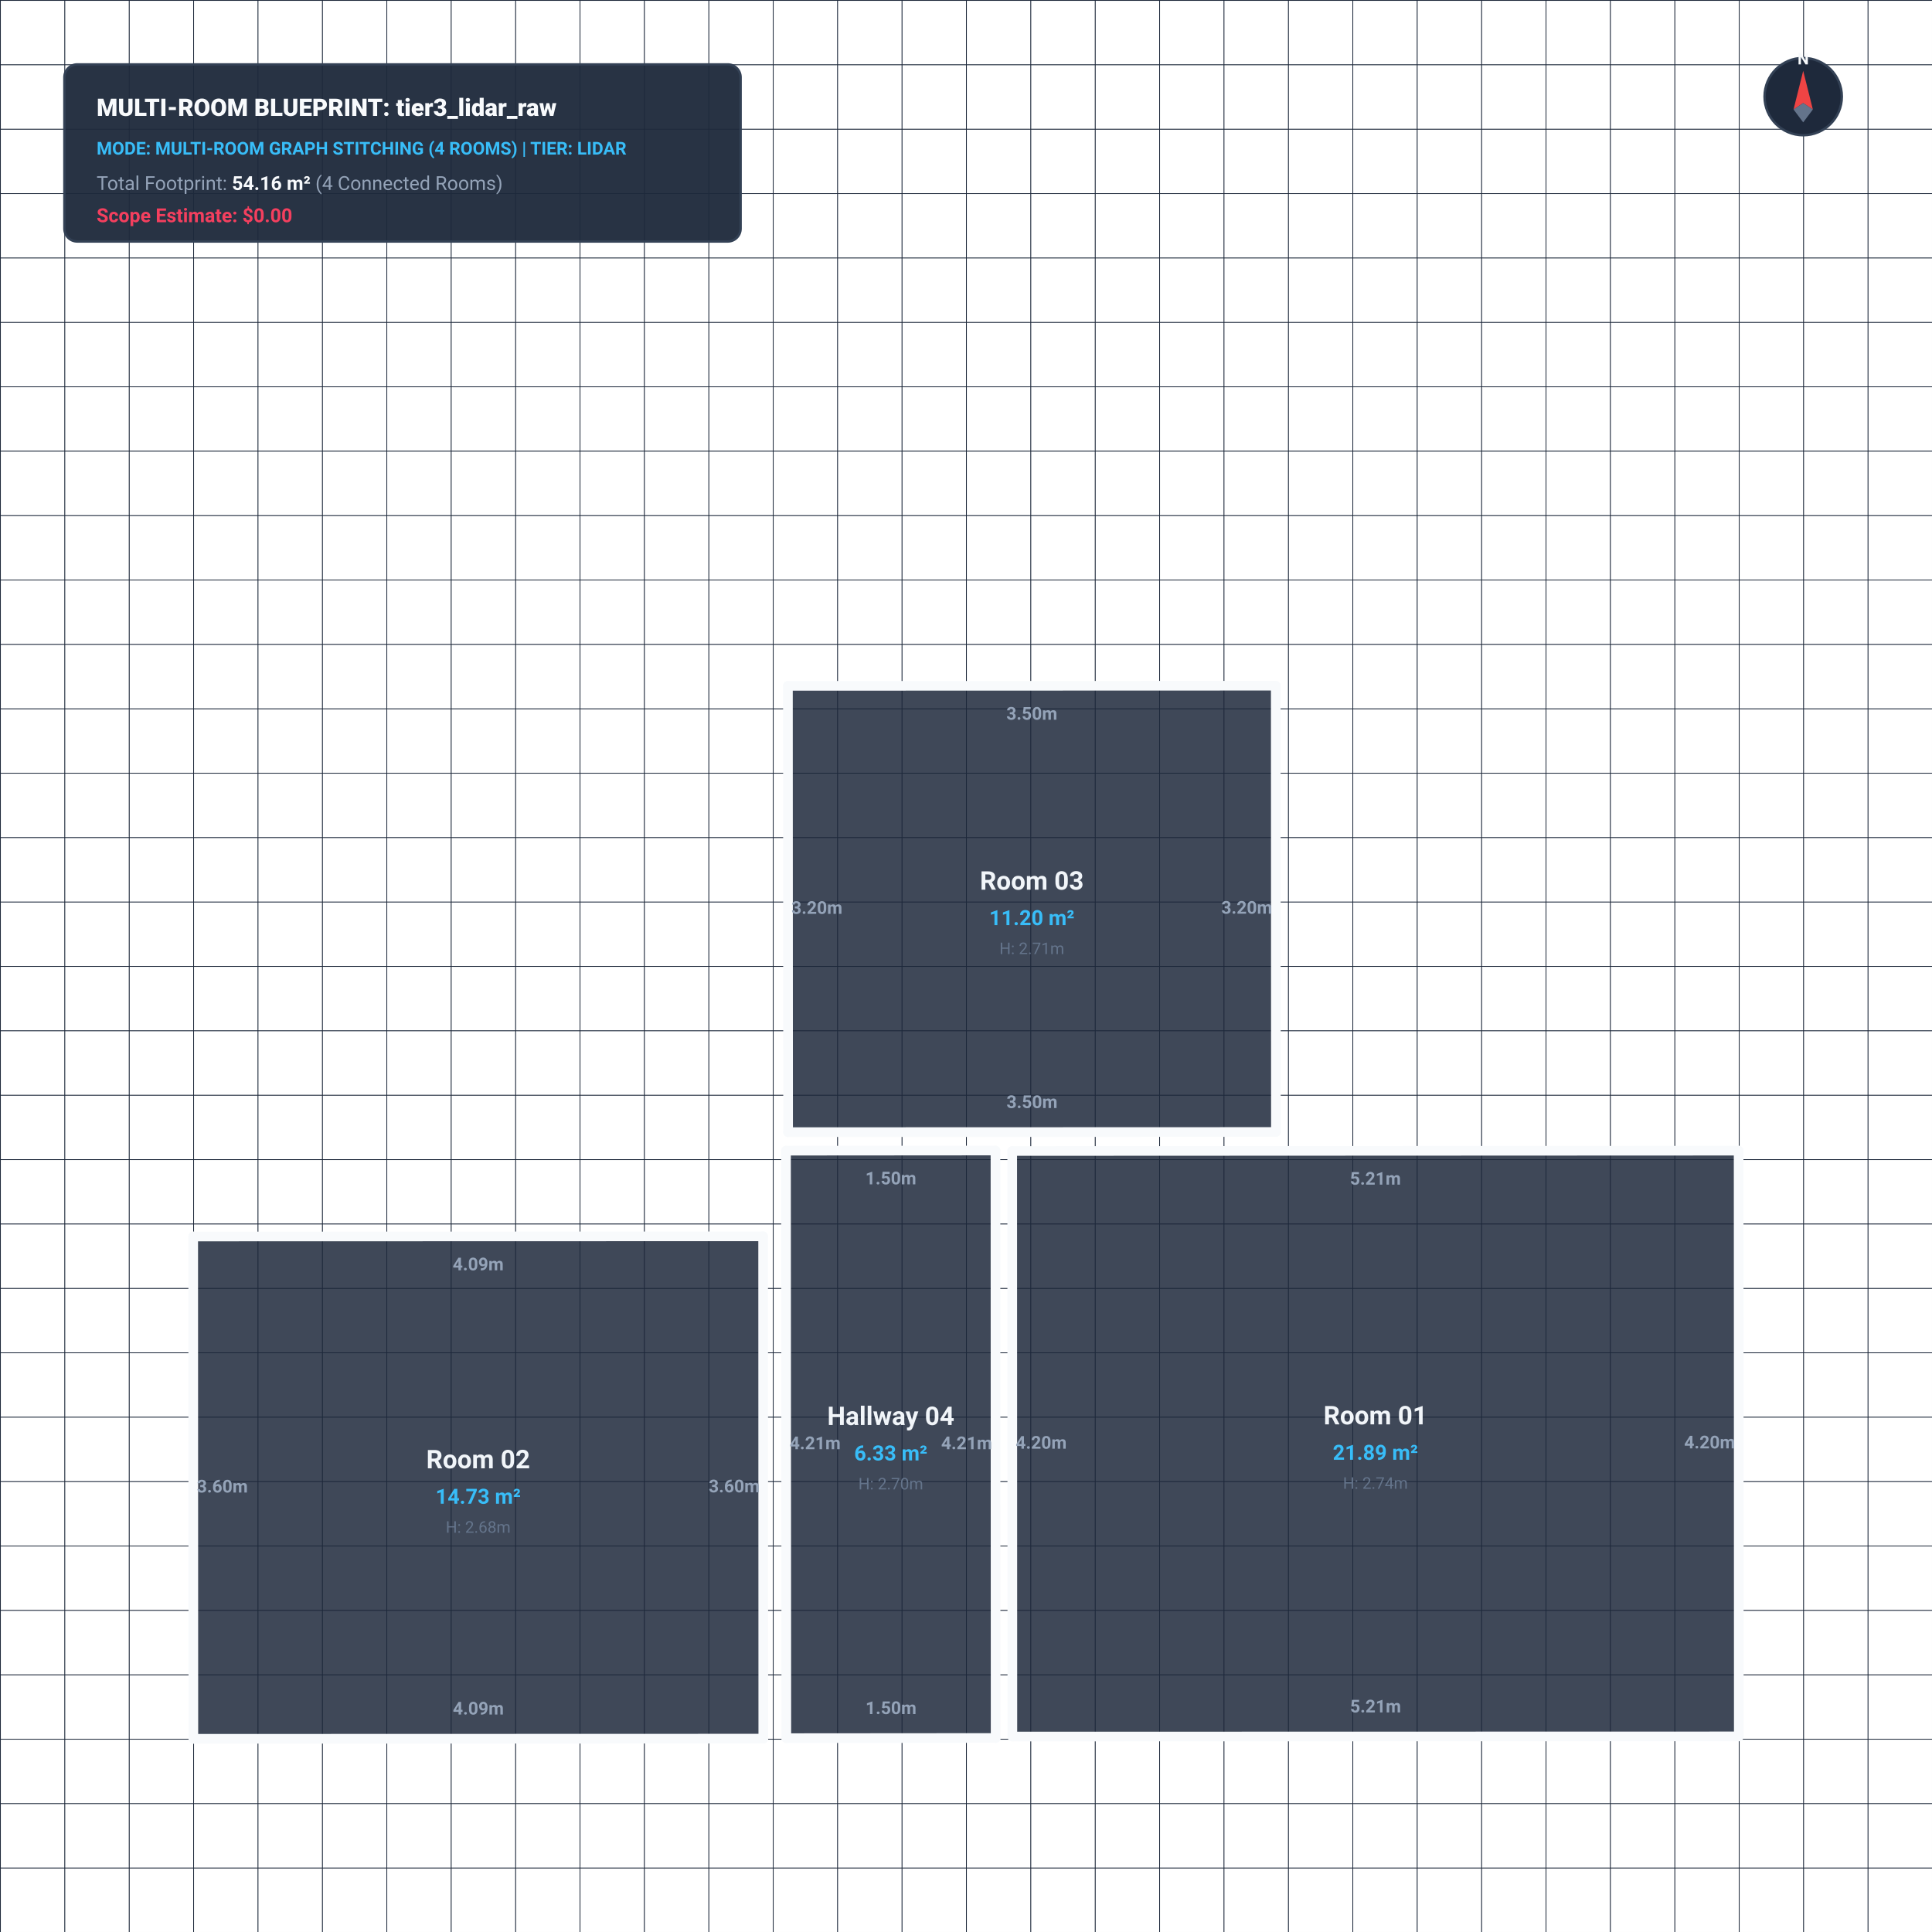
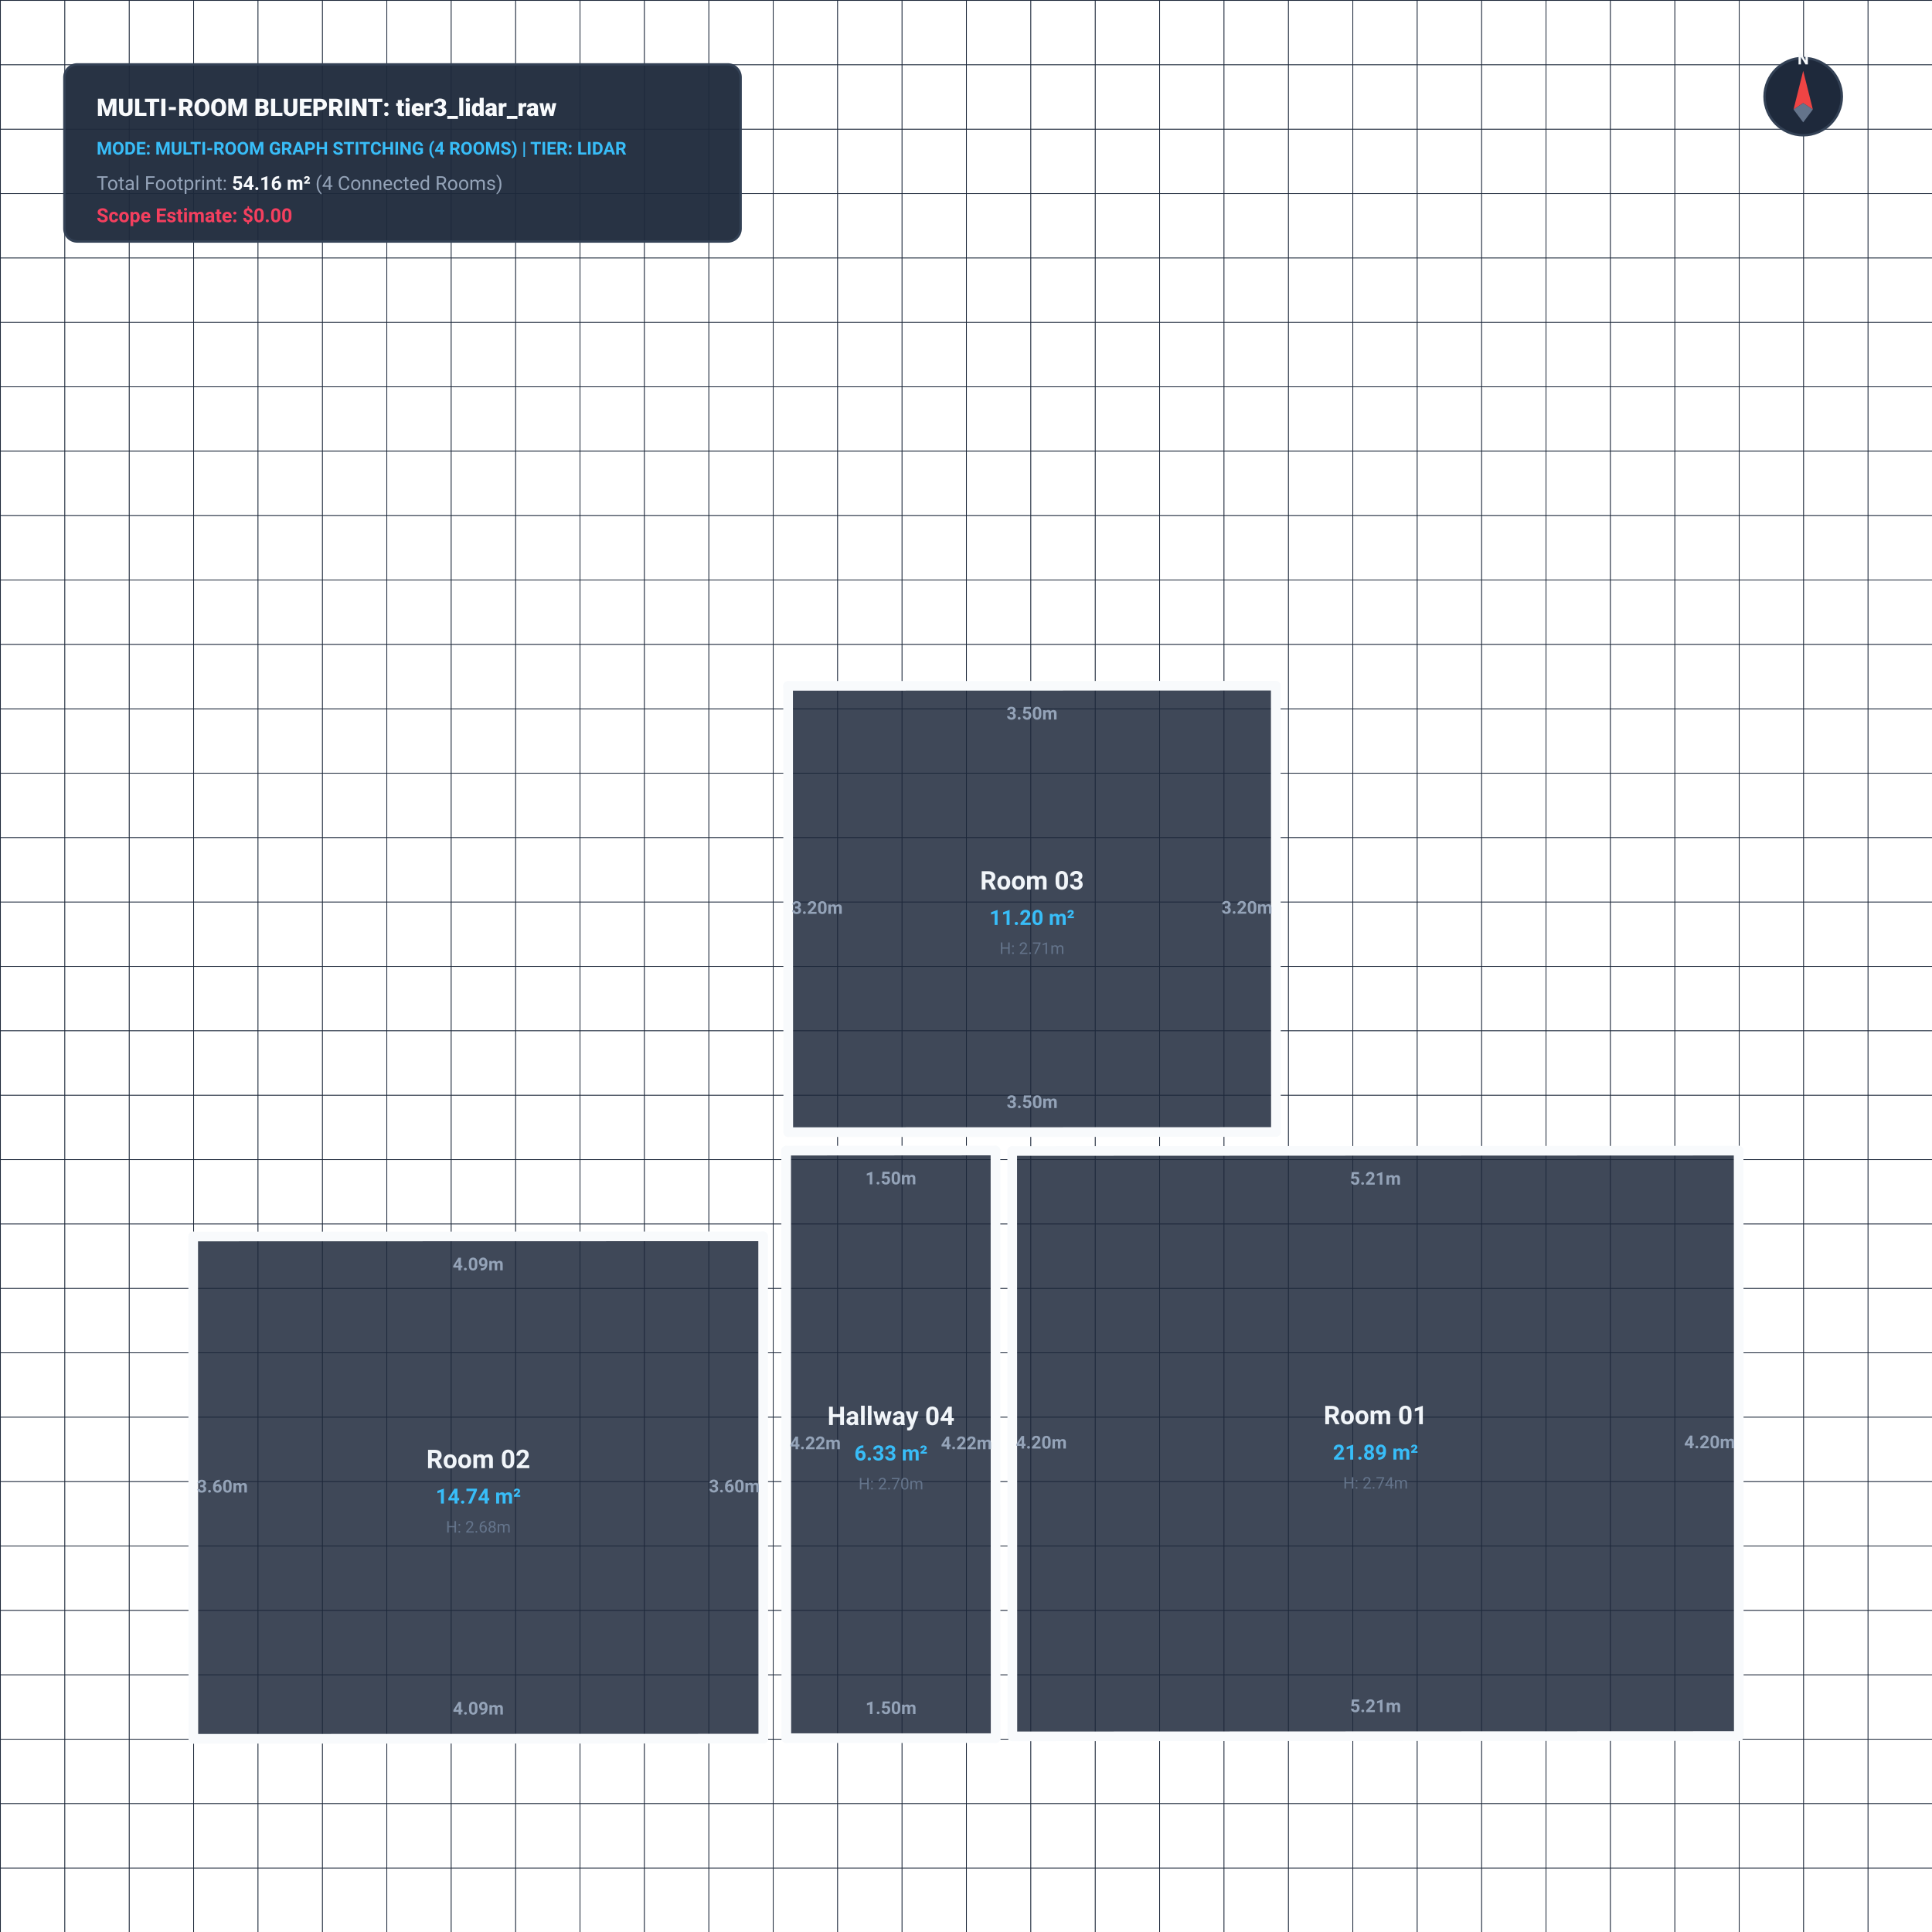
<svg xmlns="http://www.w3.org/2000/svg" viewBox="0 0 1200 1200" width="1200" height="1200" style="background-color: #0f172a; font-family: -apple-system, BlinkMacSystemFont, Segoe UI, Roboto, Helvetica, Arial, sans-serif;">
  <defs>
    <pattern id="grid" width="40" height="40" patternUnits="userSpaceOnUse">
      <path d="M 40 0 L 0 0 0 40" fill="none" stroke="#1e293b" stroke-width="1" />
    </pattern>
    <pattern id="waterHatch" width="10" height="10" patternTransform="rotate(45 0 0)" patternUnits="userSpaceOnUse">
      <line x1="0" y1="0" x2="0" y2="10" stroke="#38bdf8" stroke-width="2.5" opacity="0.65" />
    </pattern>
    <pattern id="crackHatch" width="8" height="8" patternTransform="rotate(-45 0 0)" patternUnits="userSpaceOnUse">
      <line x1="0" y1="0" x2="0" y2="8" stroke="#ef4444" stroke-width="2.5" opacity="0.75" />
    </pattern>
    <pattern id="moldHatch" width="8" height="8" patternUnits="userSpaceOnUse">
      <circle cx="4" cy="4" r="2.2" fill="#10b981" opacity="0.7" />
    </pattern>
  </defs>
  <rect width="100%" height="100%" fill="url(#grid)" />
-   <polygon points="1080.0,1078.5 628.8,1078.6 628.7,714.9 1079.9,714.7" fill="#1e293b" fill-opacity="0.85" stroke="#64748b" stroke-width="2" />
+   <polygon points="1080.0,1078.3 628.8,1078.5 628.7,714.9 1079.9,714.7" fill="#1e293b" fill-opacity="0.85" stroke="#64748b" stroke-width="2" />
  <polygon points="474.1,1079.9 120.1,1080.0 120.0,768.0 474.0,767.9" fill="#1e293b" fill-opacity="0.85" stroke="#64748b" stroke-width="2" />
-   <polygon points="489.5,703.2 489.4,426.0 792.4,425.9 792.5,703.1" fill="#1e293b" fill-opacity="0.85" stroke="#64748b" stroke-width="2" />
-   <polygon points="488.4,1079.6 488.2,714.7 618.3,714.6 618.4,1079.5" fill="#1e293b" fill-opacity="0.85" stroke="#64748b" stroke-width="2" />
-   <line x1="1080.0" y1="1078.5" x2="628.8" y2="1078.6" stroke="#f8fafc" stroke-width="6" stroke-linecap="round" />
-   <text x="854.4" y="1060.6" fill="#94a3b8" font-size="11" font-weight="600" text-anchor="middle" dominant-baseline="middle">5.21m</text>
-   <line x1="628.8" y1="1078.6" x2="628.7" y2="714.9" stroke="#f8fafc" stroke-width="6" stroke-linecap="round" />
-   <text x="646.7" y="896.8" fill="#94a3b8" font-size="11" font-weight="600" text-anchor="middle" dominant-baseline="middle">4.20m</text>
+   <polygon points="489.6,703.2 489.5,426.0 792.4,425.9 792.5,703.1" fill="#1e293b" fill-opacity="0.85" stroke="#64748b" stroke-width="2" />
+   <polygon points="488.4,1079.6 488.3,714.7 618.3,714.6 618.4,1079.6" fill="#1e293b" fill-opacity="0.85" stroke="#64748b" stroke-width="2" />
+   <line x1="1080.0" y1="1078.3" x2="628.8" y2="1078.5" stroke="#f8fafc" stroke-width="6" stroke-linecap="round" />
+   <text x="854.4" y="1060.4" fill="#94a3b8" font-size="11" font-weight="600" text-anchor="middle" dominant-baseline="middle">5.21m</text>
+   <line x1="628.8" y1="1078.5" x2="628.7" y2="714.9" stroke="#f8fafc" stroke-width="6" stroke-linecap="round" />
+   <text x="646.8" y="896.7" fill="#94a3b8" font-size="11" font-weight="600" text-anchor="middle" dominant-baseline="middle">4.20m</text>
  <line x1="628.7" y1="714.9" x2="1079.9" y2="714.7" stroke="#f8fafc" stroke-width="6" stroke-linecap="round" />
  <text x="854.3" y="732.8" fill="#94a3b8" font-size="11" font-weight="600" text-anchor="middle" dominant-baseline="middle">5.21m</text>
-   <line x1="1079.9" y1="714.7" x2="1080.0" y2="1078.5" stroke="#f8fafc" stroke-width="6" stroke-linecap="round" />
-   <text x="1061.9" y="896.6" fill="#94a3b8" font-size="11" font-weight="600" text-anchor="middle" dominant-baseline="middle">4.20m</text>
-   <text x="854.3" y="884.7" fill="#f1f5f9" font-size="16" font-weight="bold" text-anchor="middle">Room 01</text>
-   <text x="854.3" y="906.7" fill="#38bdf8" font-size="13" font-weight="600" text-anchor="middle">21.89 m²</text>
-   <text x="854.3" y="924.7" fill="#64748b" font-size="10" text-anchor="middle">H: 2.74m</text>
+   <line x1="1079.9" y1="714.7" x2="1080.0" y2="1078.3" stroke="#f8fafc" stroke-width="6" stroke-linecap="round" />
+   <text x="1061.9" y="896.5" fill="#94a3b8" font-size="11" font-weight="600" text-anchor="middle" dominant-baseline="middle">4.20m</text>
+   <text x="854.4" y="884.6" fill="#f1f5f9" font-size="16" font-weight="bold" text-anchor="middle">Room 01</text>
+   <text x="854.4" y="906.6" fill="#38bdf8" font-size="13" font-weight="600" text-anchor="middle">21.89 m²</text>
+   <text x="854.4" y="924.6" fill="#64748b" font-size="10" text-anchor="middle">H: 2.74m</text>
  <line x1="474.1" y1="1079.9" x2="120.1" y2="1080.0" stroke="#f8fafc" stroke-width="6" stroke-linecap="round" />
  <text x="297.1" y="1061.9" fill="#94a3b8" font-size="11" font-weight="600" text-anchor="middle" dominant-baseline="middle">4.09m</text>
  <line x1="120.1" y1="1080.0" x2="120.0" y2="768.0" stroke="#f8fafc" stroke-width="6" stroke-linecap="round" />
  <text x="138.1" y="924.0" fill="#94a3b8" font-size="11" font-weight="600" text-anchor="middle" dominant-baseline="middle">3.60m</text>
  <line x1="120.0" y1="768.0" x2="474.0" y2="767.9" stroke="#f8fafc" stroke-width="6" stroke-linecap="round" />
  <text x="297.0" y="786.0" fill="#94a3b8" font-size="11" font-weight="600" text-anchor="middle" dominant-baseline="middle">4.09m</text>
  <line x1="474.0" y1="767.9" x2="474.1" y2="1079.9" stroke="#f8fafc" stroke-width="6" stroke-linecap="round" />
-   <text x="456.0" y="923.9" fill="#94a3b8" font-size="11" font-weight="600" text-anchor="middle" dominant-baseline="middle">3.60m</text>
-   <text x="297.0" y="912.0" fill="#f1f5f9" font-size="16" font-weight="bold" text-anchor="middle">Room 02</text>
-   <text x="297.0" y="934.0" fill="#38bdf8" font-size="13" font-weight="600" text-anchor="middle">14.73 m²</text>
-   <text x="297.0" y="952.0" fill="#64748b" font-size="10" text-anchor="middle">H: 2.68m</text>
-   <line x1="489.5" y1="703.2" x2="489.4" y2="426.0" stroke="#f8fafc" stroke-width="6" stroke-linecap="round" />
-   <text x="507.4" y="564.6" fill="#94a3b8" font-size="11" font-weight="600" text-anchor="middle" dominant-baseline="middle">3.20m</text>
-   <line x1="489.4" y1="426.0" x2="792.4" y2="425.9" stroke="#f8fafc" stroke-width="6" stroke-linecap="round" />
-   <text x="640.9" y="444.0" fill="#94a3b8" font-size="11" font-weight="600" text-anchor="middle" dominant-baseline="middle">3.50m</text>
+   <text x="456.1" y="923.9" fill="#94a3b8" font-size="11" font-weight="600" text-anchor="middle" dominant-baseline="middle">3.60m</text>
+   <text x="297.1" y="911.9" fill="#f1f5f9" font-size="16" font-weight="bold" text-anchor="middle">Room 02</text>
+   <text x="297.1" y="933.9" fill="#38bdf8" font-size="13" font-weight="600" text-anchor="middle">14.74 m²</text>
+   <text x="297.1" y="951.9" fill="#64748b" font-size="10" text-anchor="middle">H: 2.68m</text>
+   <line x1="489.6" y1="703.2" x2="489.5" y2="426.0" stroke="#f8fafc" stroke-width="6" stroke-linecap="round" />
+   <text x="507.6" y="564.6" fill="#94a3b8" font-size="11" font-weight="600" text-anchor="middle" dominant-baseline="middle">3.20m</text>
+   <line x1="489.5" y1="426.0" x2="792.4" y2="425.9" stroke="#f8fafc" stroke-width="6" stroke-linecap="round" />
+   <text x="641.0" y="443.9" fill="#94a3b8" font-size="11" font-weight="600" text-anchor="middle" dominant-baseline="middle">3.50m</text>
  <line x1="792.4" y1="425.9" x2="792.5" y2="703.1" stroke="#f8fafc" stroke-width="6" stroke-linecap="round" />
-   <text x="774.4" y="564.5" fill="#94a3b8" font-size="11" font-weight="600" text-anchor="middle" dominant-baseline="middle">3.20m</text>
-   <line x1="792.5" y1="703.1" x2="489.5" y2="703.2" stroke="#f8fafc" stroke-width="6" stroke-linecap="round" />
-   <text x="641.0" y="685.2" fill="#94a3b8" font-size="11" font-weight="600" text-anchor="middle" dominant-baseline="middle">3.50m</text>
-   <text x="640.9" y="552.6" fill="#f1f5f9" font-size="16" font-weight="bold" text-anchor="middle">Room 03</text>
-   <text x="640.9" y="574.6" fill="#38bdf8" font-size="13" font-weight="600" text-anchor="middle">11.20 m²</text>
-   <text x="640.9" y="592.6" fill="#64748b" font-size="10" text-anchor="middle">H: 2.71m</text>
-   <line x1="488.4" y1="1079.6" x2="488.2" y2="714.7" stroke="#f8fafc" stroke-width="6" stroke-linecap="round" />
-   <text x="506.3" y="897.1" fill="#94a3b8" font-size="11" font-weight="600" text-anchor="middle" dominant-baseline="middle">4.21m</text>
-   <line x1="488.2" y1="714.7" x2="618.3" y2="714.6" stroke="#f8fafc" stroke-width="6" stroke-linecap="round" />
+   <text x="774.5" y="564.5" fill="#94a3b8" font-size="11" font-weight="600" text-anchor="middle" dominant-baseline="middle">3.20m</text>
+   <line x1="792.5" y1="703.1" x2="489.6" y2="703.2" stroke="#f8fafc" stroke-width="6" stroke-linecap="round" />
+   <text x="641.1" y="685.2" fill="#94a3b8" font-size="11" font-weight="600" text-anchor="middle" dominant-baseline="middle">3.50m</text>
+   <text x="641.0" y="552.5" fill="#f1f5f9" font-size="16" font-weight="bold" text-anchor="middle">Room 03</text>
+   <text x="641.0" y="574.5" fill="#38bdf8" font-size="13" font-weight="600" text-anchor="middle">11.20 m²</text>
+   <text x="641.0" y="592.5" fill="#64748b" font-size="10" text-anchor="middle">H: 2.71m</text>
+   <line x1="488.4" y1="1079.6" x2="488.3" y2="714.7" stroke="#f8fafc" stroke-width="6" stroke-linecap="round" />
+   <text x="506.4" y="897.1" fill="#94a3b8" font-size="11" font-weight="600" text-anchor="middle" dominant-baseline="middle">4.22m</text>
+   <line x1="488.3" y1="714.7" x2="618.3" y2="714.6" stroke="#f8fafc" stroke-width="6" stroke-linecap="round" />
  <text x="553.3" y="732.6" fill="#94a3b8" font-size="11" font-weight="600" text-anchor="middle" dominant-baseline="middle">1.50m</text>
-   <line x1="618.3" y1="714.6" x2="618.4" y2="1079.5" stroke="#f8fafc" stroke-width="6" stroke-linecap="round" />
-   <text x="600.4" y="897.1" fill="#94a3b8" font-size="11" font-weight="600" text-anchor="middle" dominant-baseline="middle">4.21m</text>
-   <line x1="618.4" y1="1079.5" x2="488.4" y2="1079.6" stroke="#f8fafc" stroke-width="6" stroke-linecap="round" />
+   <line x1="618.3" y1="714.6" x2="618.4" y2="1079.6" stroke="#f8fafc" stroke-width="6" stroke-linecap="round" />
+   <text x="600.3" y="897.1" fill="#94a3b8" font-size="11" font-weight="600" text-anchor="middle" dominant-baseline="middle">4.22m</text>
+   <line x1="618.4" y1="1079.6" x2="488.4" y2="1079.6" stroke="#f8fafc" stroke-width="6" stroke-linecap="round" />
  <text x="553.4" y="1061.6" fill="#94a3b8" font-size="11" font-weight="600" text-anchor="middle" dominant-baseline="middle">1.50m</text>
-   <text x="553.3" y="885.1" fill="#f1f5f9" font-size="16" font-weight="bold" text-anchor="middle">Hallway 04</text>
-   <text x="553.3" y="907.1" fill="#38bdf8" font-size="13" font-weight="600" text-anchor="middle">6.33 m²</text>
-   <text x="553.3" y="925.1" fill="#64748b" font-size="10" text-anchor="middle">H: 2.70m</text>
+   <text x="553.4" y="885.1" fill="#f1f5f9" font-size="16" font-weight="bold" text-anchor="middle">Hallway 04</text>
+   <text x="553.4" y="907.1" fill="#38bdf8" font-size="13" font-weight="600" text-anchor="middle">6.33 m²</text>
+   <text x="553.4" y="925.1" fill="#64748b" font-size="10" text-anchor="middle">H: 2.70m</text>
  <g transform="translate(40, 40)">
    <rect width="420" height="110" rx="8" fill="#1e293b" fill-opacity="0.95" stroke="#334155" stroke-width="1.5" />
    <text x="20" y="32" fill="#f8fafc" font-size="15" font-weight="800">MULTI-ROOM BLUEPRINT: tier3_lidar_raw</text>
    <text x="20" y="56" fill="#38bdf8" font-size="11" font-weight="600">MODE: MULTI-ROOM GRAPH STITCHING (4 ROOMS)  |  TIER: LIDAR</text>
    <text x="20" y="78" fill="#94a3b8" font-size="12">Total Footprint: <tspan fill="#f8fafc" font-weight="bold">54.16 m²</tspan> (4 Connected Rooms)</text>
    <text x="20" y="98" fill="#f43f5e" font-size="12" font-weight="bold">Scope Estimate: $0.00</text>
  </g>
  <g transform="translate(1120, 60)">
    <circle cx="0" cy="0" r="24" fill="#1e293b" stroke="#334155" stroke-width="1.5" />
    <path d="M 0 -16 L 6 8 L 0 4 L -6 8 Z" fill="#ef4444" />
    <path d="M 0 16 L 6 8 L 0 4 L -6 8 Z" fill="#64748b" />
    <text x="0" y="-20" fill="#f8fafc" font-size="10" font-weight="bold" text-anchor="middle">N</text>
  </g>
</svg>
